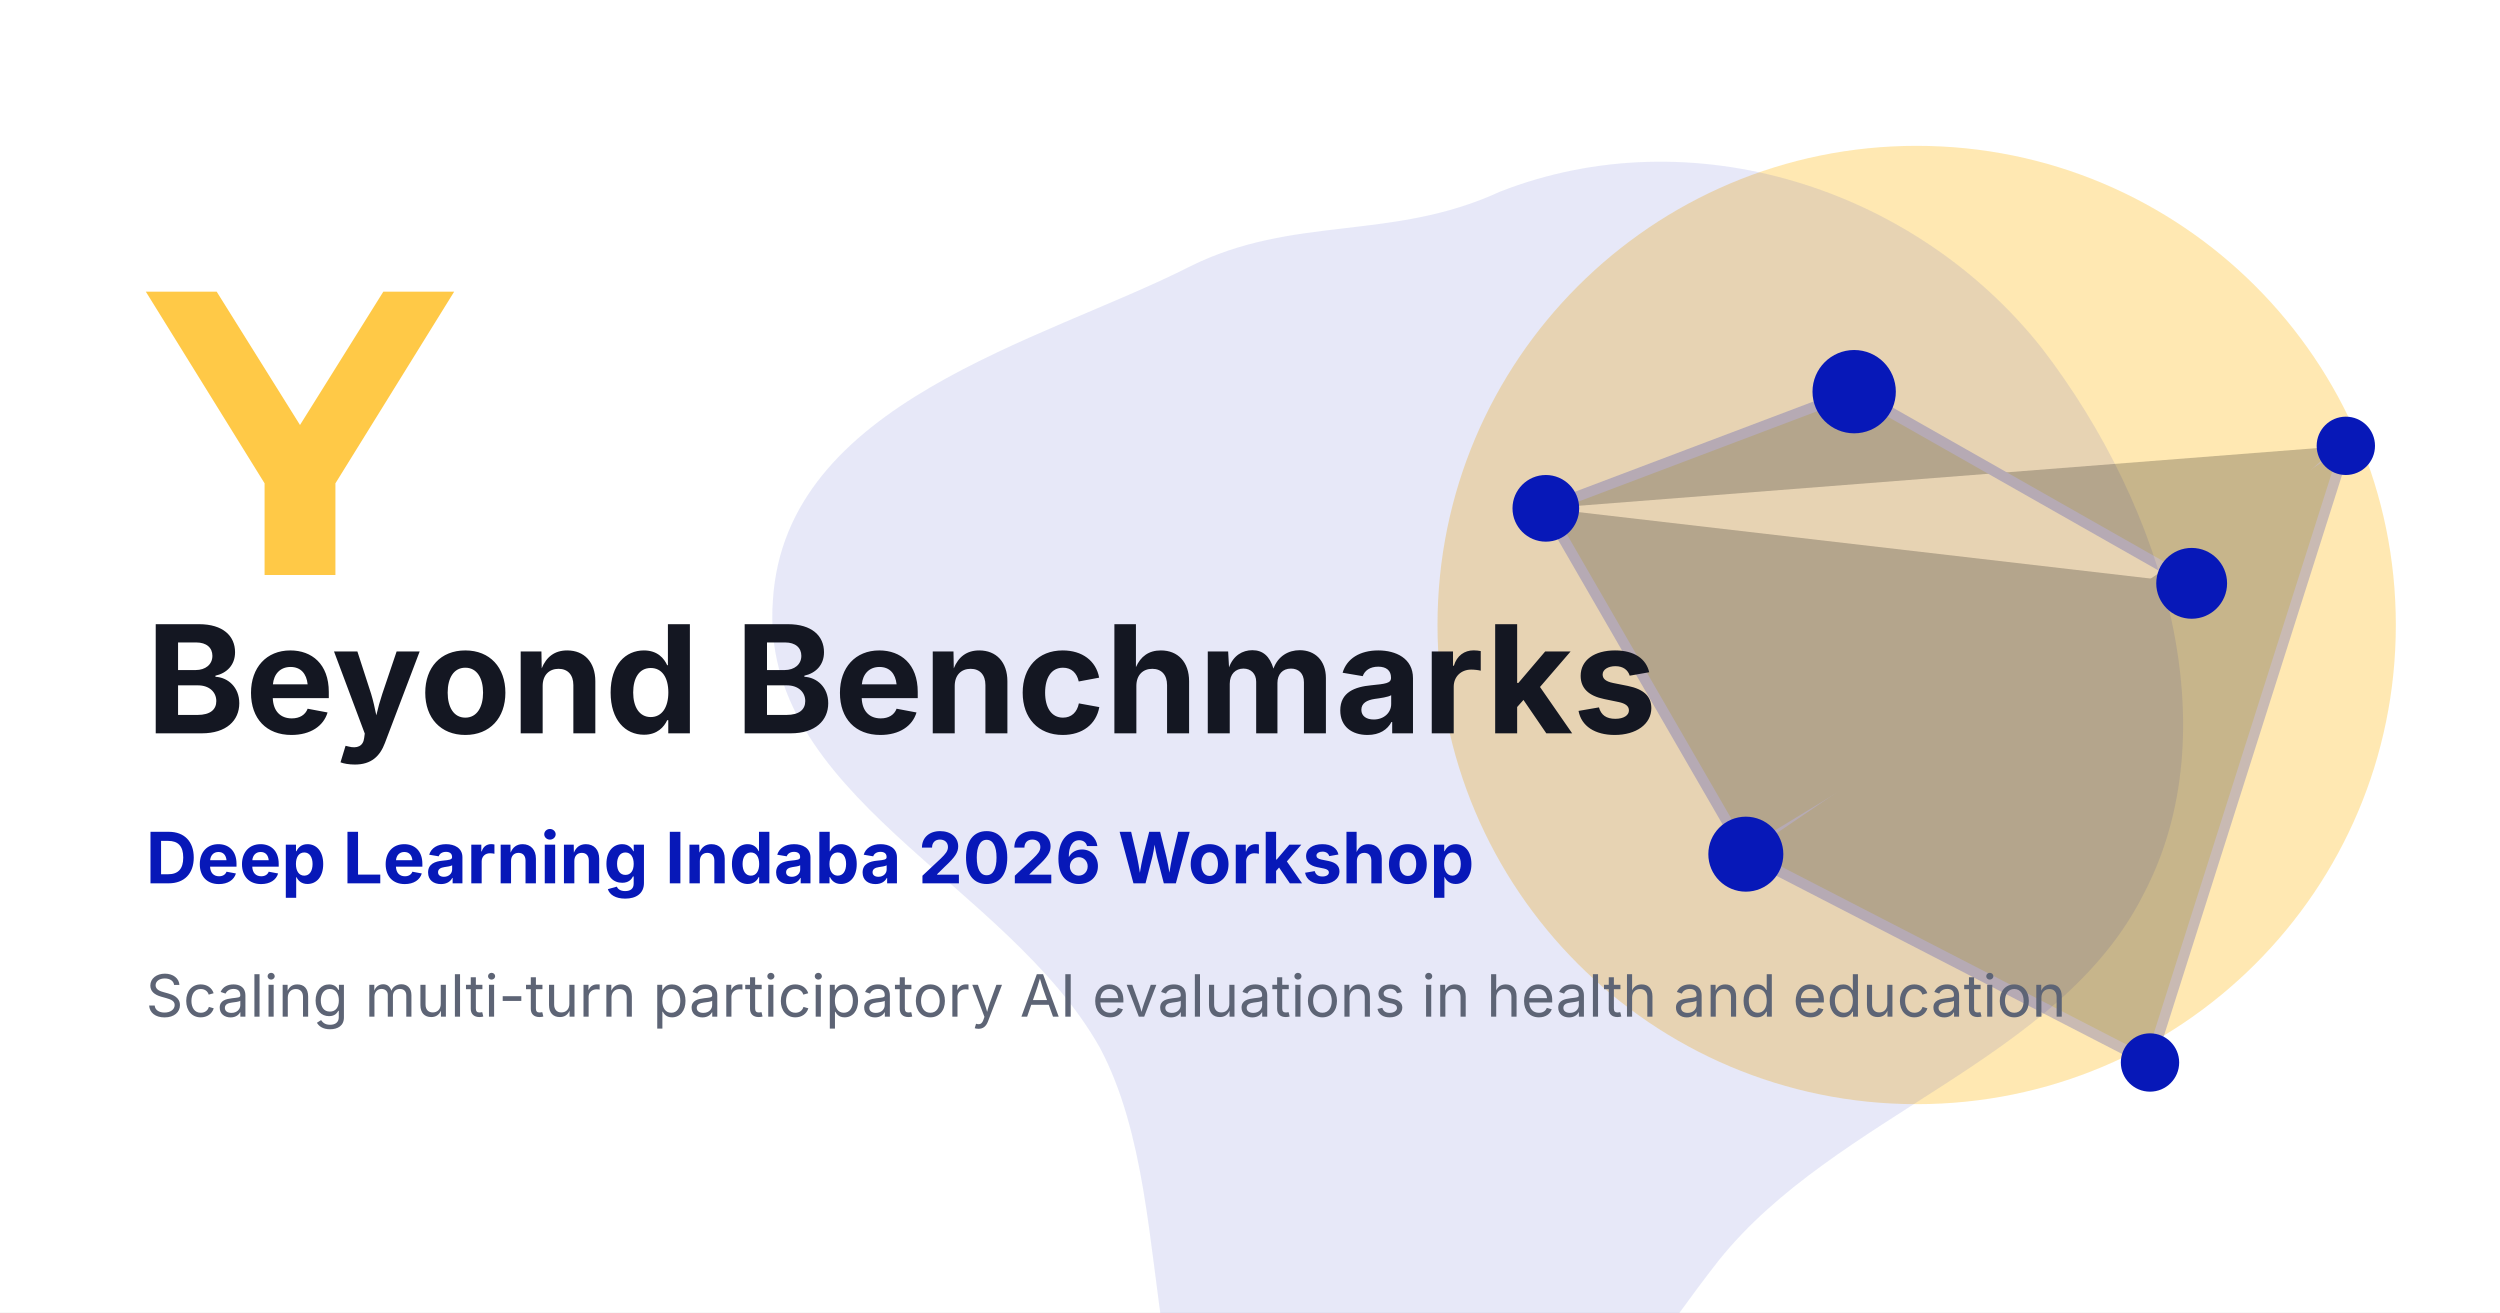
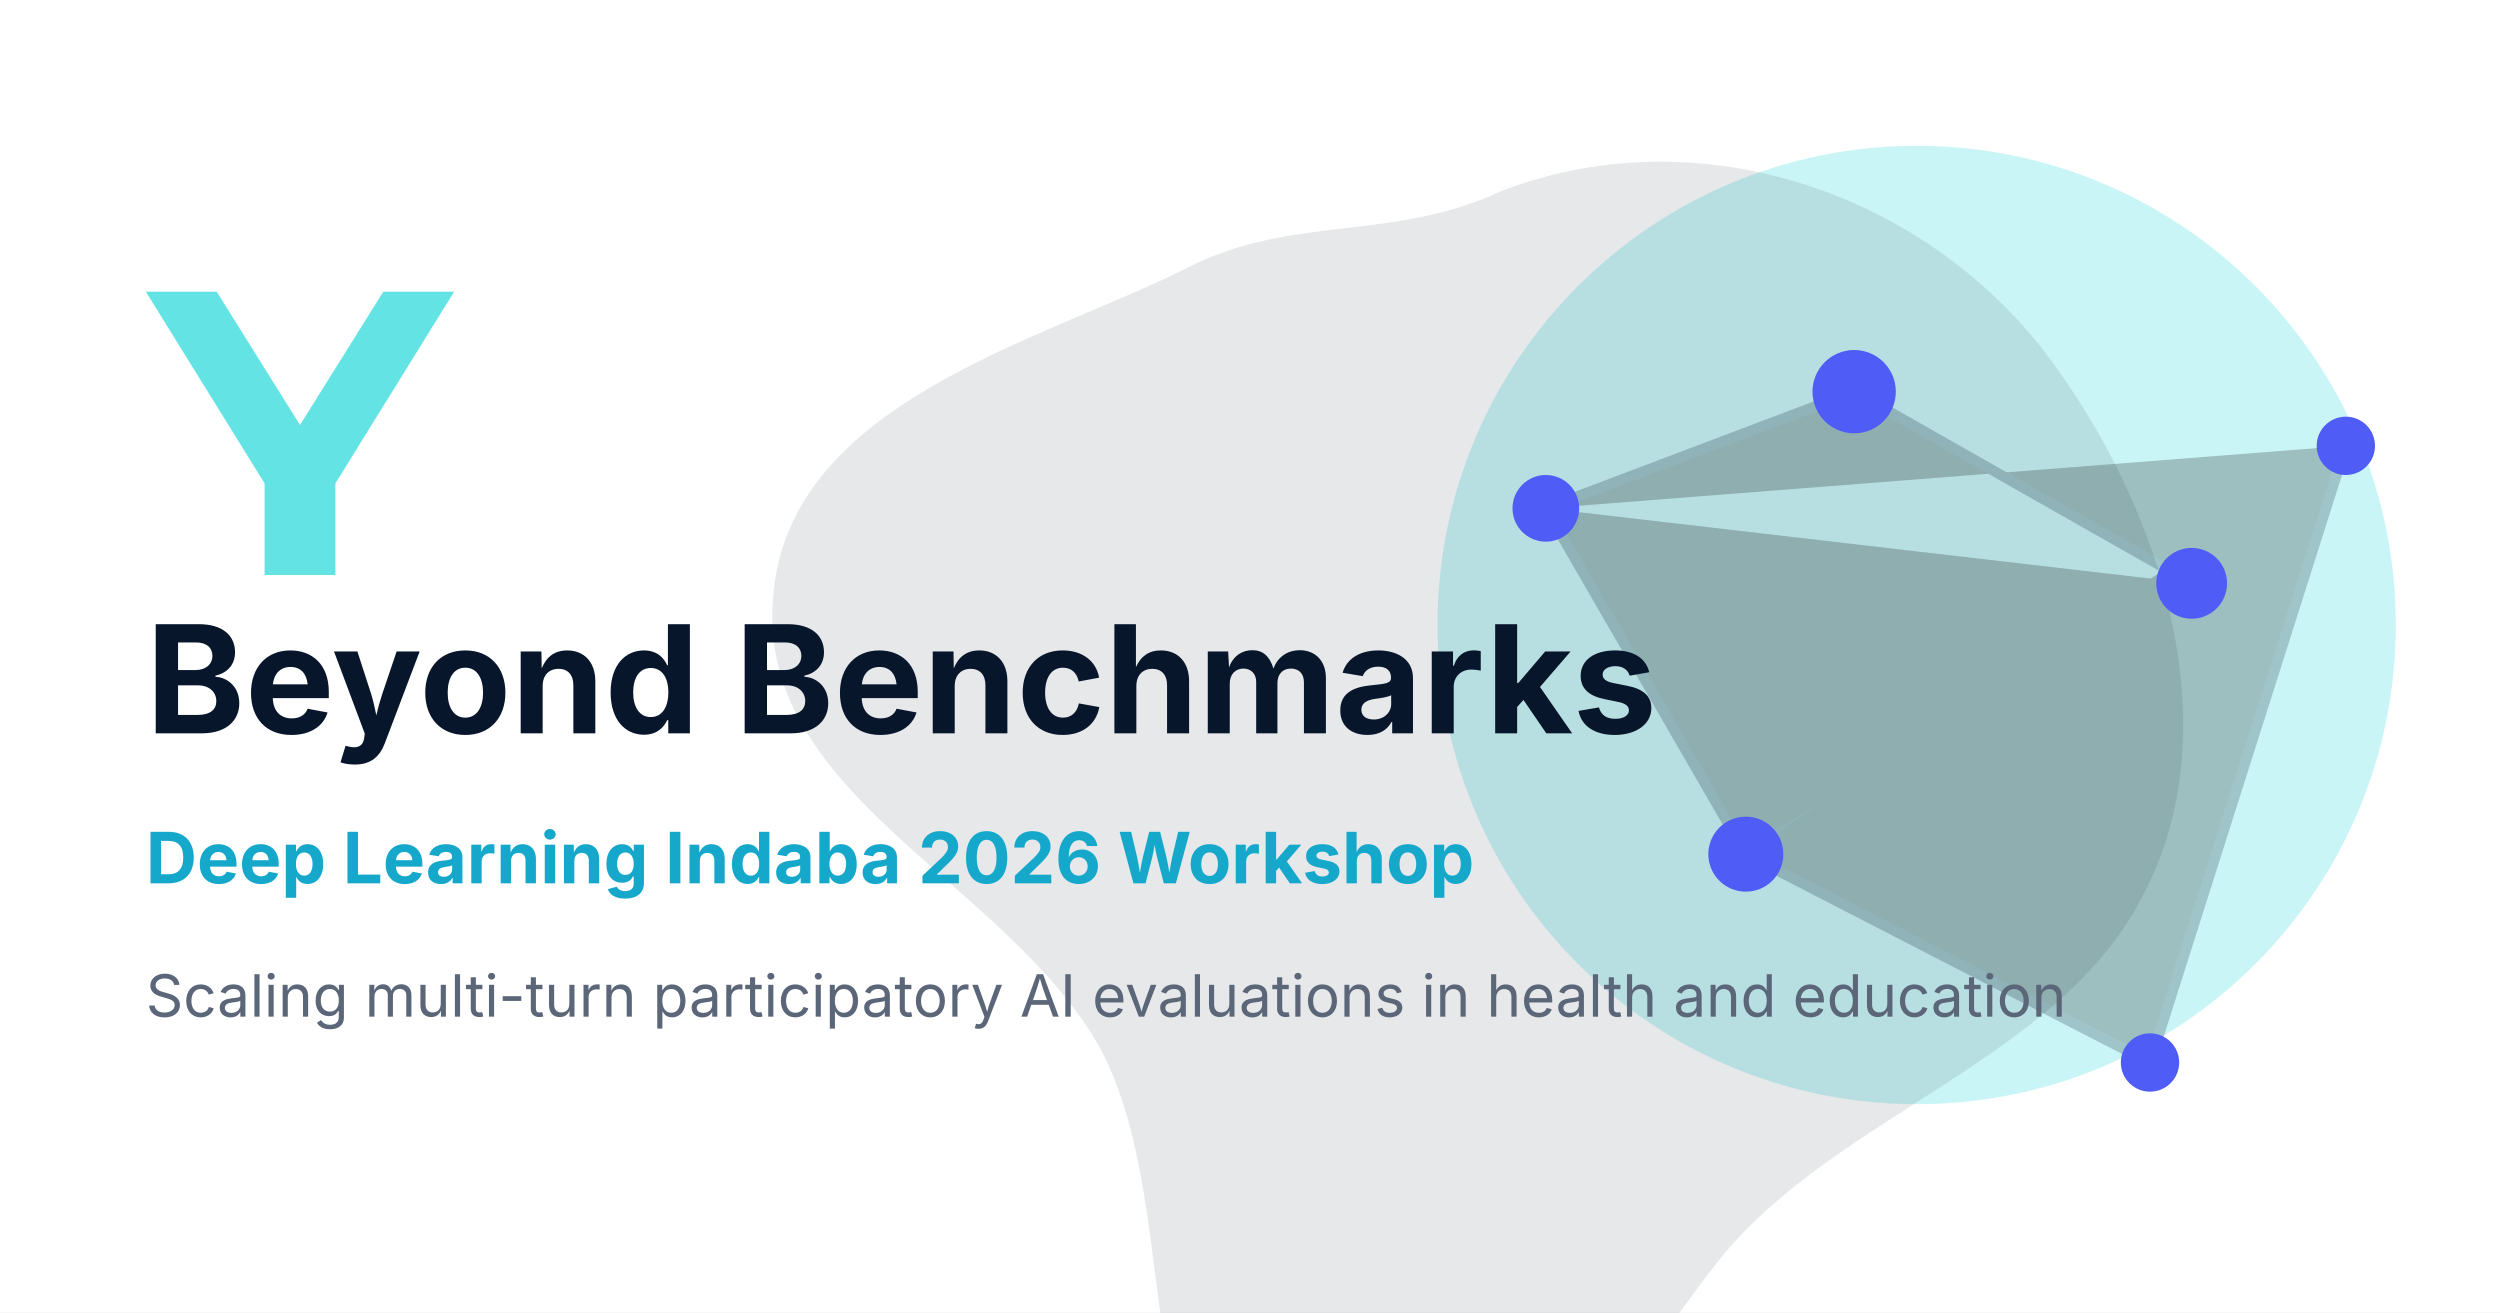
<svg xmlns="http://www.w3.org/2000/svg" viewBox="0 0 1200 630" role="img" aria-labelledby="title desc">
  <rect width="1200" height="630" fill="#ffffff" />
-   <circle cx="920" cy="300" r="230" fill="#ffc947" opacity=".42" />
-   <path d="M720 92c92-36 199-2 260 75 60 78 90 184 49 262-40 80-148 106-204 176-55 70-115 184-202 147-87-36-52-168-95-249-45-80-164-121-157-215 6-95 129-124 200-160 50-25 97-12 149-36Z" fill="#0718b8" opacity=".1" />
-   <g stroke="#0718b8" stroke-width="5" opacity=".22">
+   <circle cx="920" cy="300" r="230" fill="#63e3e4" opacity=".34" />
+   <path d="M720 92c92-36 199-2 260 75 60 78 90 184 49 262-40 80-148 106-204 176-55 70-115 184-202 147-87-36-52-168-95-249-45-80-164-121-157-215 6-95 129-124 200-160 50-25 97-12 149-36Z" fill="#06172b" opacity=".1" />
+   <g stroke="#06172b" stroke-width="5" opacity=".22">
    <path d="M742 244 890 188l162 92 74-66" />
    <path d="M742 244 838 410l214-130" />
    <path d="M838 410 1032 510l94-296" />
  </g>
-   <g fill="#0718b8">
+   <g fill="#4f5cf5">
    <circle cx="742" cy="244" r="16" />
    <circle cx="890" cy="188" r="20" />
    <circle cx="1052" cy="280" r="17" />
    <circle cx="1126" cy="214" r="14" />
    <circle cx="838" cy="410" r="18" />
    <circle cx="1032" cy="510" r="14" />
  </g>
-   <path d="M70 140h34l40 64 40-64h34l-57 92v44h-34v-44L70 140Z" fill="#ffc947" />
-   <text x="70" y="352" font-family="Space Grotesk, Inter, sans-serif" font-size="72" font-weight="700" fill="#141722">Beyond Benchmarks</text>
-   <text x="70" y="424" font-family="Inter, sans-serif" font-size="34" font-weight="700" fill="#0718b8">Deep Learning Indaba 2026 Workshop</text>
-   <text x="70" y="488" font-family="Inter, sans-serif" font-size="28" fill="#5d6475">Scaling multi-turn participatory AI evaluations in health and education</text>
+   <path d="M70 140h34l40 64 40-64h34l-57 92v44h-34v-44L70 140Z" fill="#63e3e4" />
+   <text x="70" y="352" font-family="Space Grotesk, Inter, sans-serif" font-size="72" font-weight="700" fill="#07162b">Beyond Benchmarks</text>
+   <text x="70" y="424" font-family="Inter, sans-serif" font-size="34" font-weight="700" fill="#16a8cb">Deep Learning Indaba 2026 Workshop</text>
+   <text x="70" y="488" font-family="Inter, sans-serif" font-size="28" fill="#5b6678">Scaling multi-turn participatory AI evaluations in health and education</text>
</svg>
